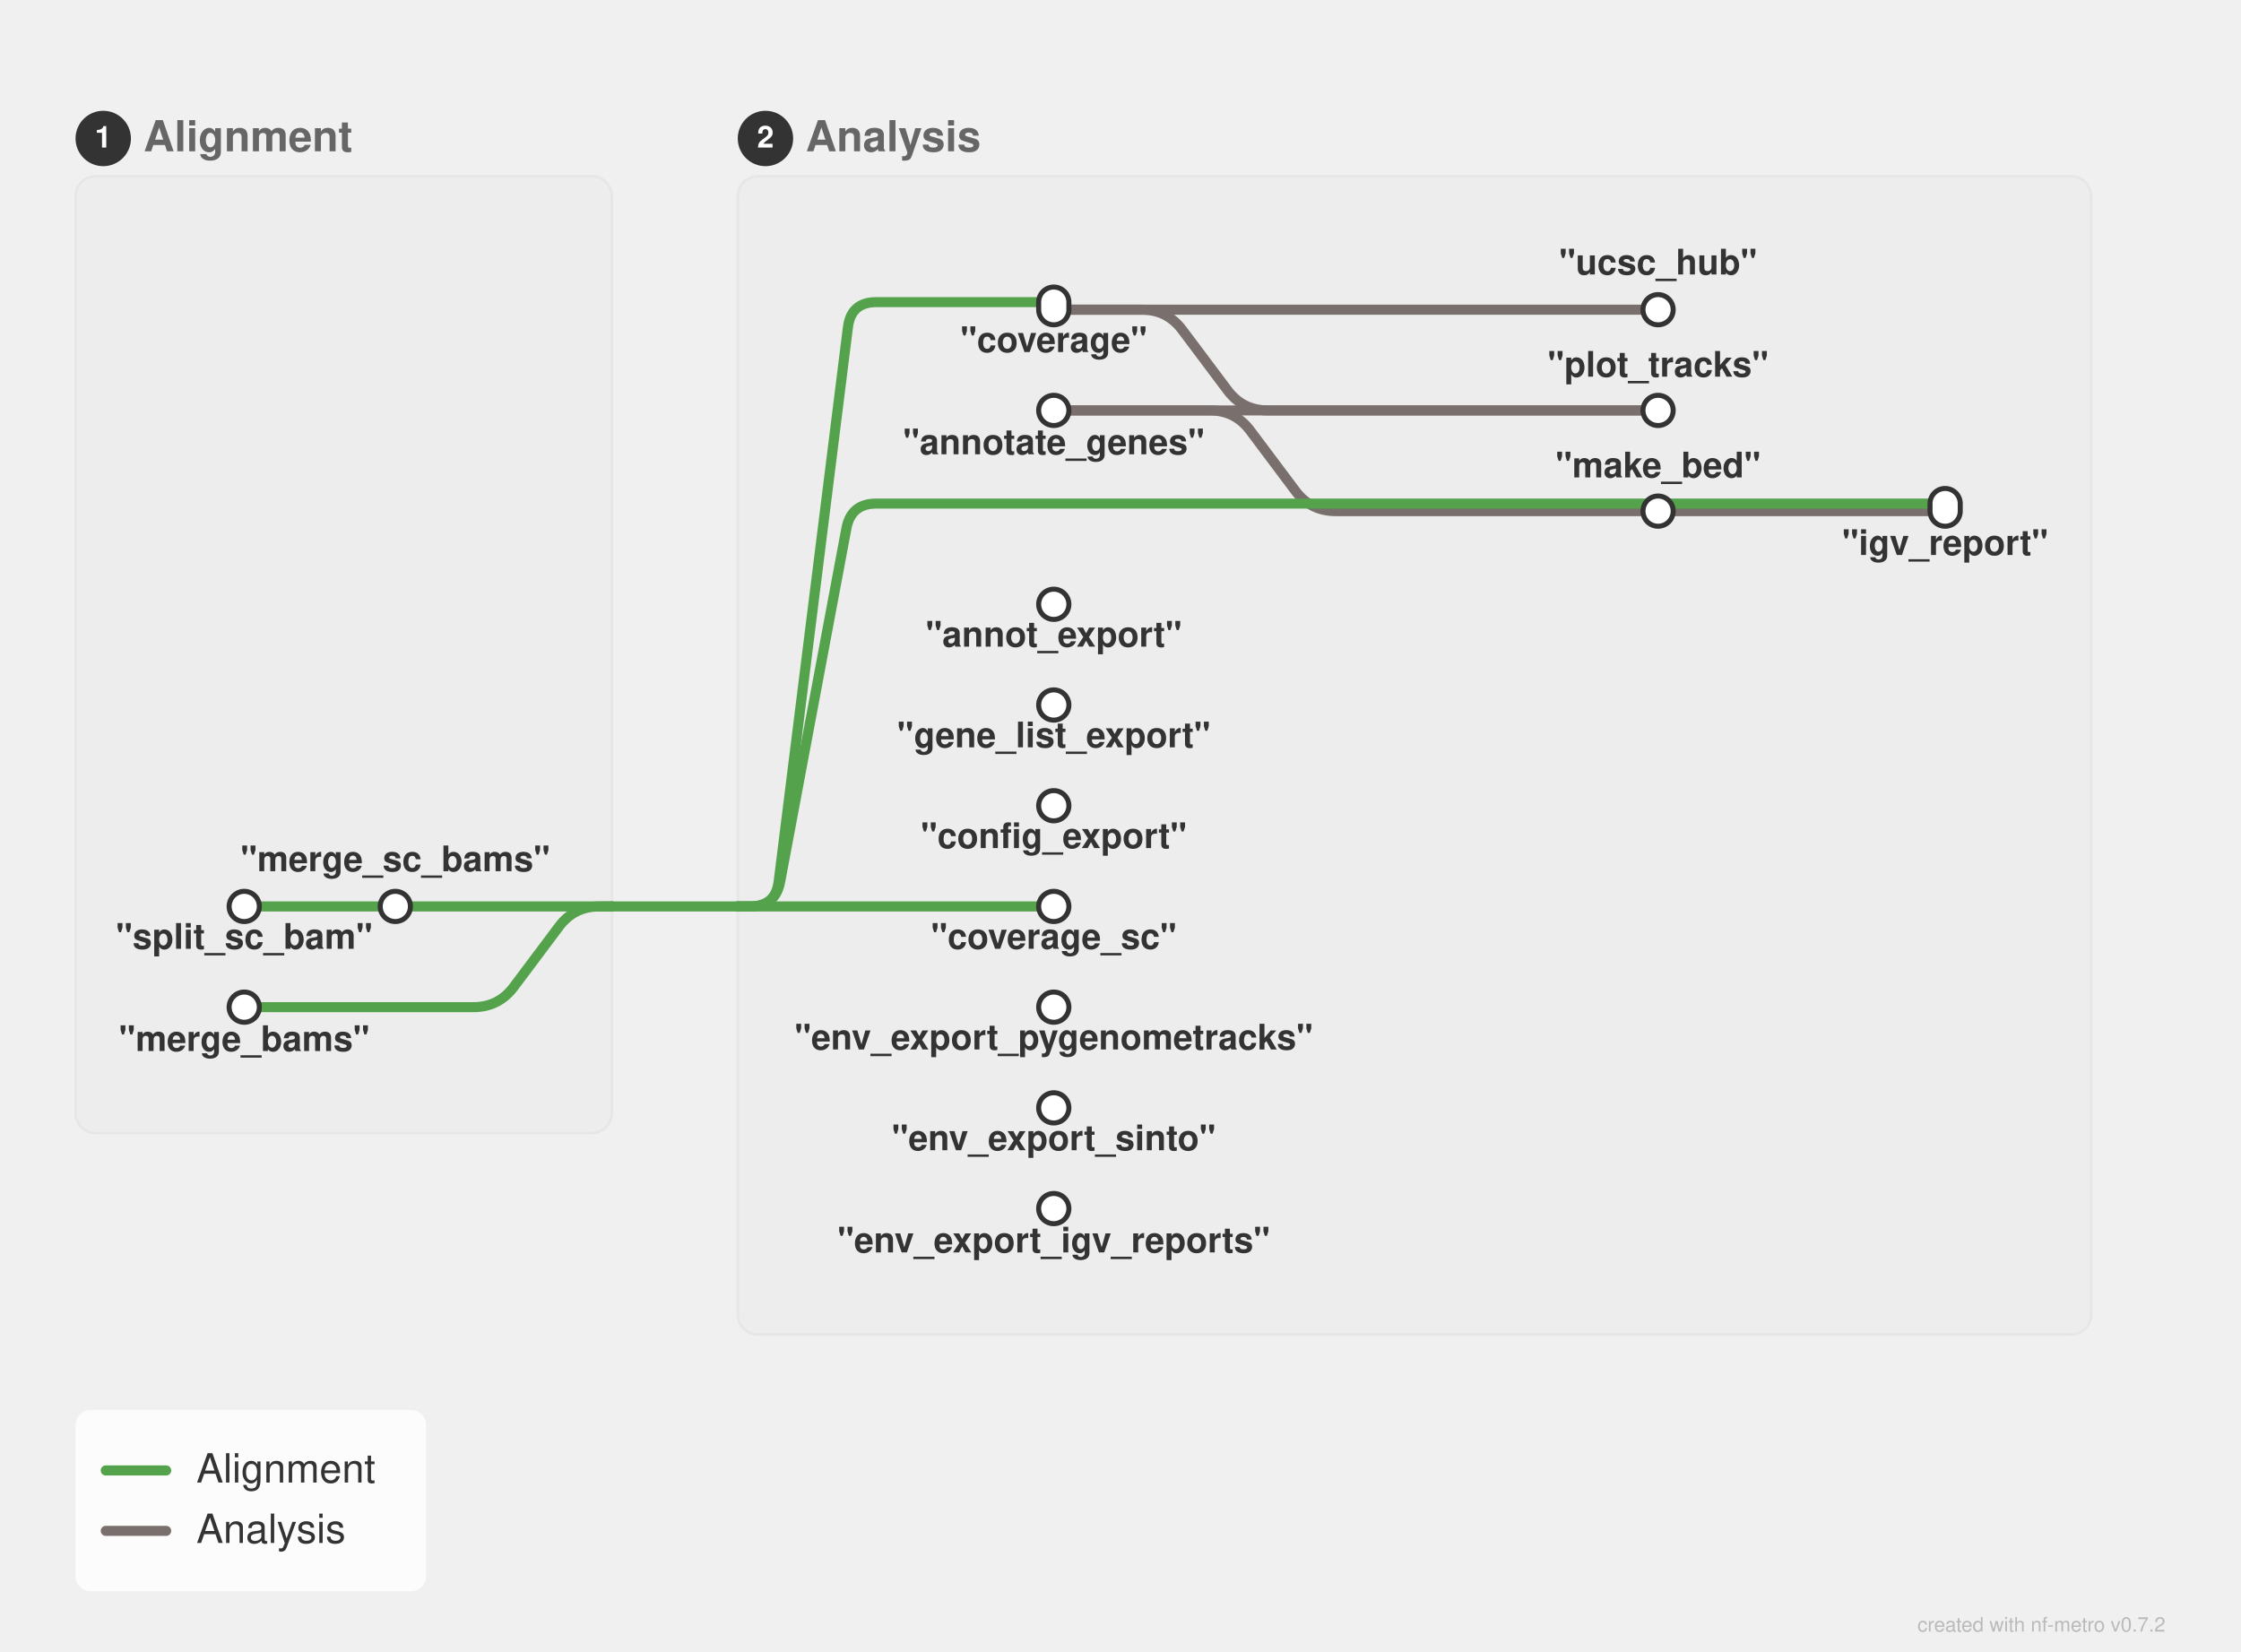
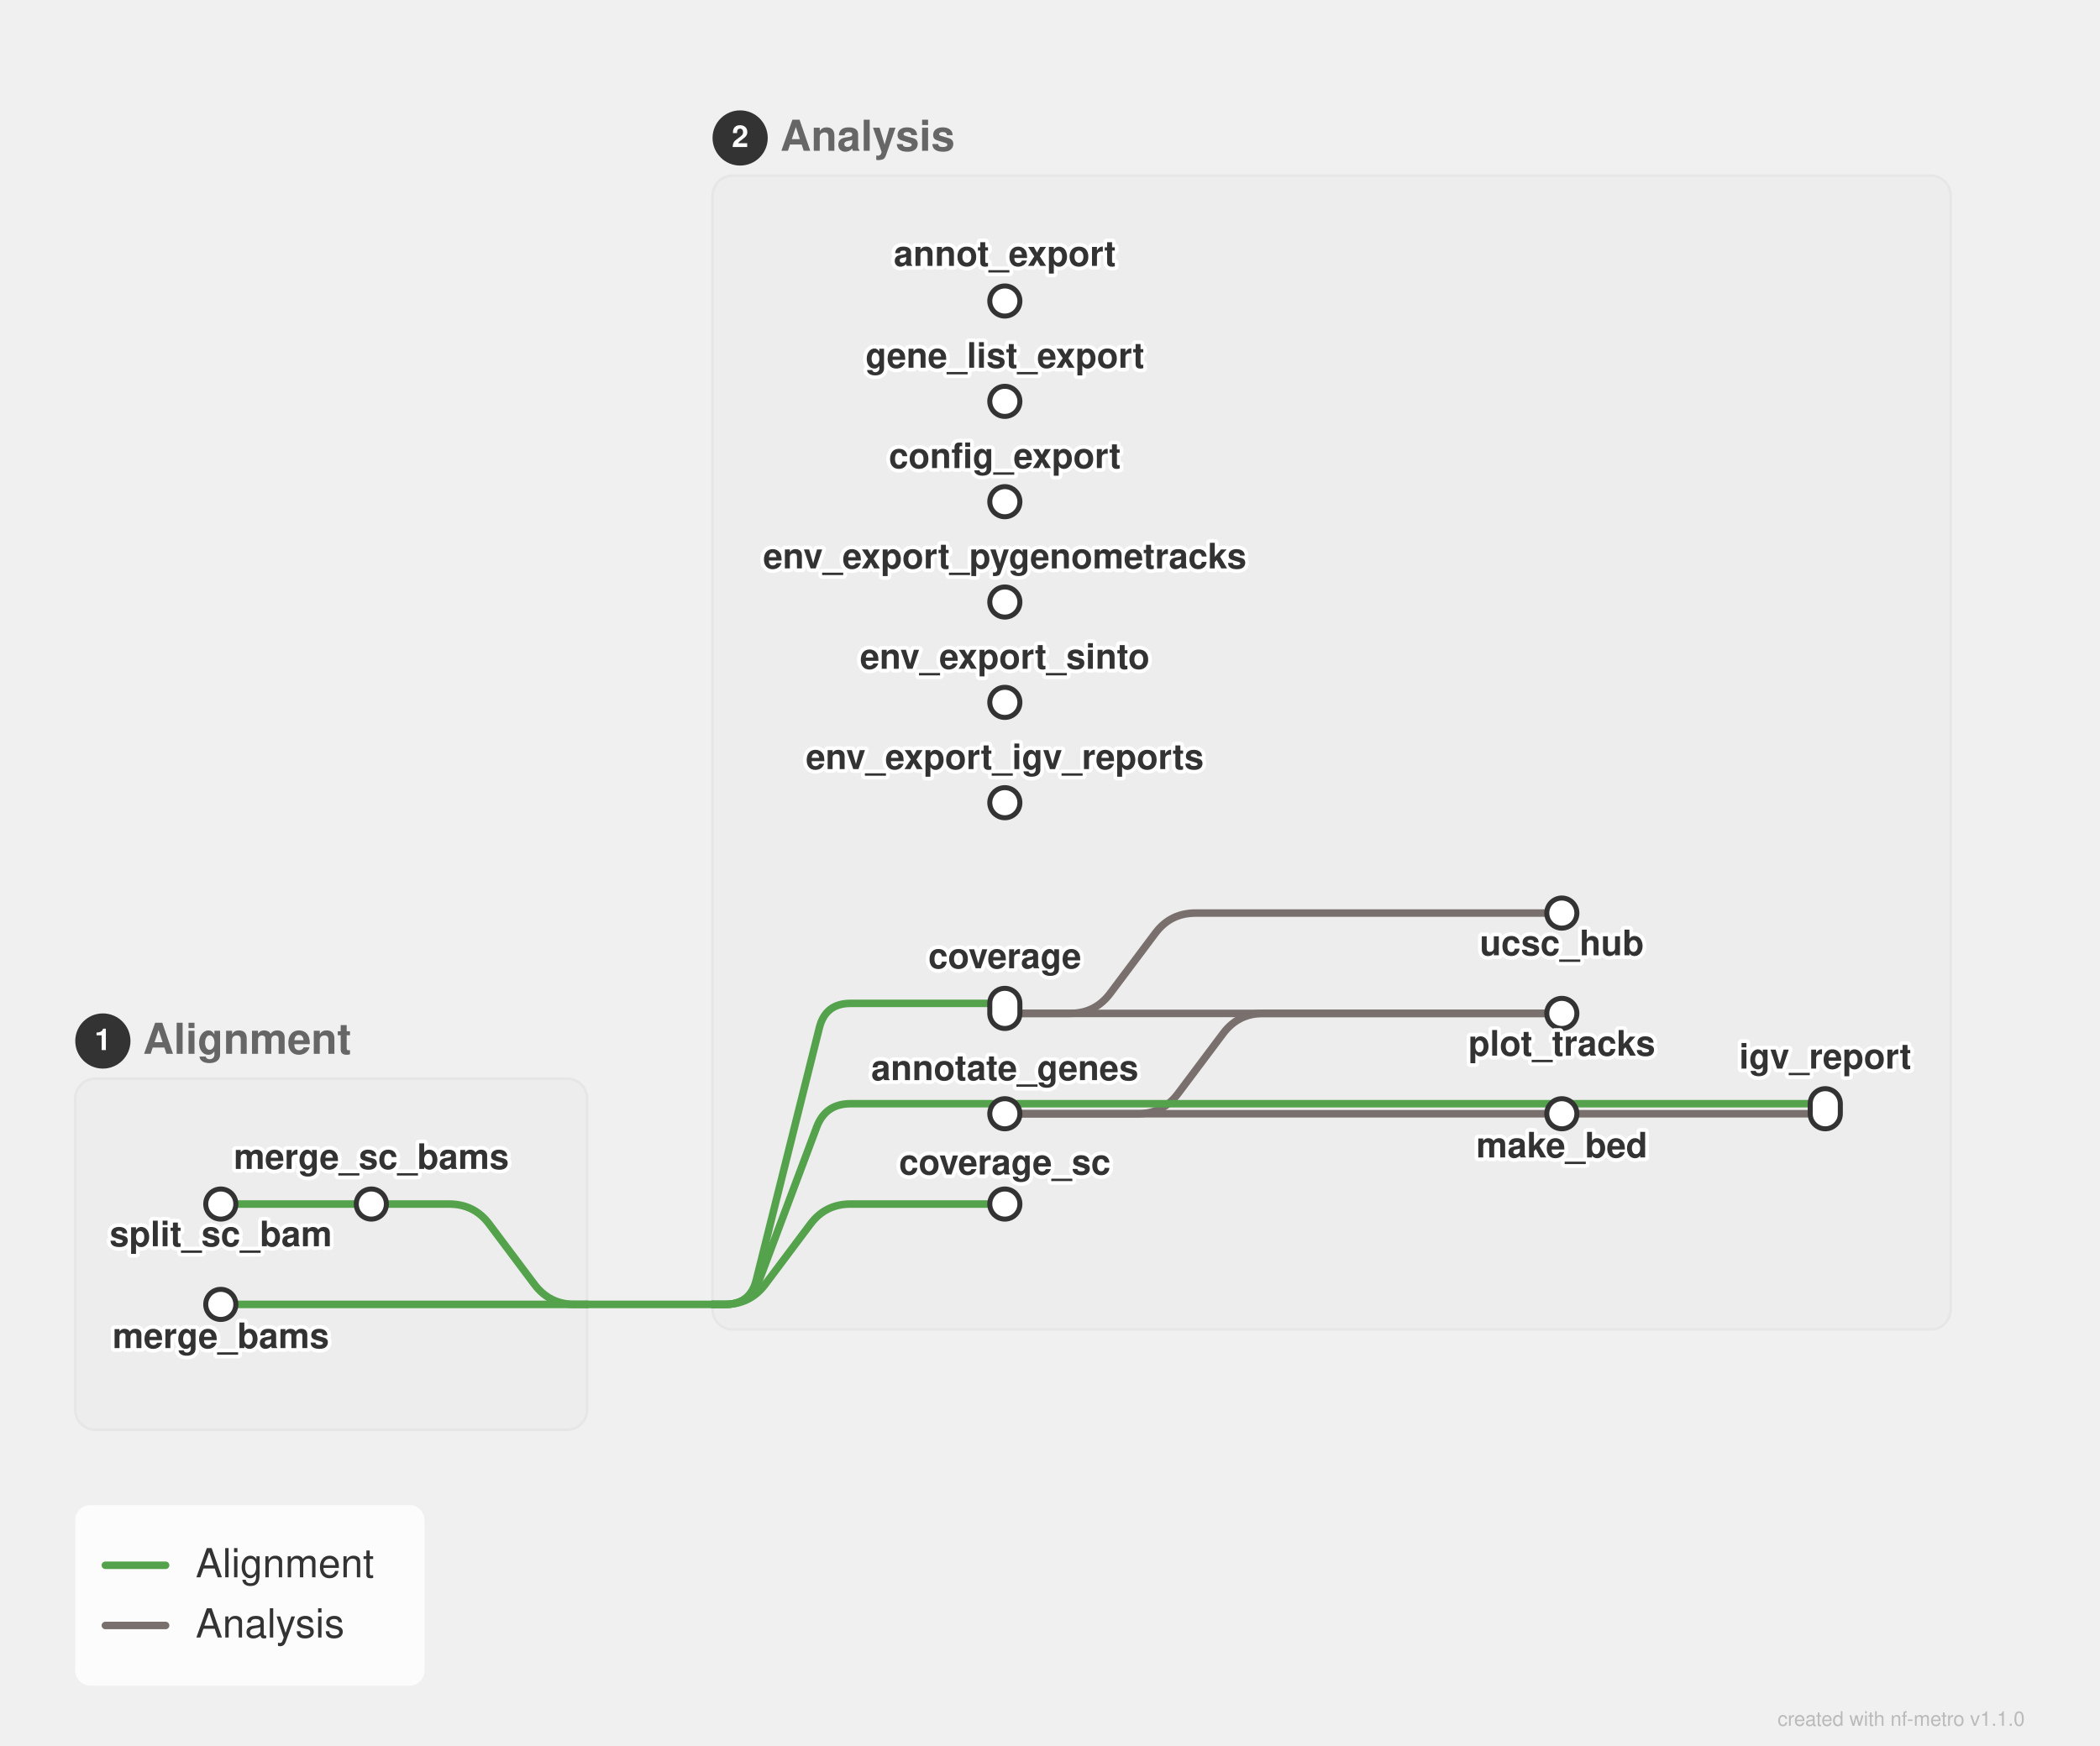
- <svg xmlns="http://www.w3.org/2000/svg" width="890" height="656" viewBox="0 0 890 656">
+ <svg xmlns="http://www.w3.org/2000/svg" width="837" height="696" viewBox="0 0 837 696">
  <defs>
</defs>
+   <style>.nf-metro-title { fill: var(--nfm-map-title-color, #111111); }
+ .nf-metro-station-label { fill: var(--nfm-map-label-color, #333333); }
+ .nf-metro-section-box { fill: var(--nfm-map-section-fill, #ededed); stroke: var(--nfm-map-section-stroke, #e6e6e6); }
+ .nf-metro-section-label { fill: var(--nfm-map-section-label-color, #666666); }
+ .nf-metro-group-label { fill: var(--nfm-map-section-label-color, #666666); }
+ .nf-metro-group-underline { stroke: var(--nfm-map-section-label-color, #666666); }
+ .nf-metro-legend-bg { fill: var(--nfm-map-legend-bg, rgba(255, 255, 255, 0.8)); }
+ .nf-metro-legend-text { fill: var(--nfm-map-legend-text-color, #333333); }
+ .nf-metro-marker-stroke { stroke: var(--nfm-map-marker-stroke, #333333); }
+ .nf-metro-label-halo { fill: var(--nfm-map-bg, #ffffff); stroke: var(--nfm-map-bg, #ffffff); }</style>
  <style>@media (prefers-color-scheme: dark) {
    .nf-metro-section-label { fill: #d0d0d0; }
    .nf-metro-section-num-circle { fill: #777777; }
    .nf-metro-title { fill: #ffffff; }
}
</style>
-   <rect x="30.0" y="70.0" width="213.0" height="380.0" rx="8" ry="8" fill="#ededed" stroke="#e6e6e6" stroke-width="1.0" class="nf-metro-section-box" data-section-id="align" data-section-lines="align" />
-   <circle cx="41.0" cy="55.0" r="11" fill="#333333" class="nf-metro-section-num-circle" data-section-id="align" />
-   <text x="41.0" y="55.0" font-size="12" fill="#ffffff" font-family="'Helvetica Neue', Helvetica, Arial, sans-serif" font-weight="bold" text-anchor="middle" dy="0.3em" data-section-id="align">1</text>
-   <text x="57.0" y="55.0" font-size="17.0" fill="#666666" font-family="'Helvetica Neue', Helvetica, Arial, sans-serif" font-weight="bold" dy="0.3em" class="nf-metro-section-label" data-section-id="align">Alignment</text>
-   <rect x="293.0" y="70.0" width="537.5" height="460.0" rx="8" ry="8" fill="#ededed" stroke="#e6e6e6" stroke-width="1.0" class="nf-metro-section-box" data-section-id="generic" data-section-lines="align,generic" />
-   <circle cx="304.0" cy="55.0" r="11" fill="#333333" class="nf-metro-section-num-circle" data-section-id="generic" />
-   <text x="304.0" y="55.0" font-size="12" fill="#ffffff" font-family="'Helvetica Neue', Helvetica, Arial, sans-serif" font-weight="bold" text-anchor="middle" dy="0.3em" data-section-id="generic">2</text>
-   <text x="320.0" y="55.0" font-size="17.0" fill="#666666" font-family="'Helvetica Neue', Helvetica, Arial, sans-serif" font-weight="bold" dy="0.3em" class="nf-metro-section-label" data-section-id="generic">Analysis</text>
-   <path d="M418.5,123.0 L453.5,123.0 Q463.5,123.0,469.5,131.0 L487.5,155.0 Q493.5,163.0,503.5,163.0 L658.5,163.0" stroke="#79706E" stroke-width="4.0" fill="none" stroke-linecap="round" stroke-linejoin="round" class="metro-line-generic" data-line-id="generic" />
-   <path d="M418.5,123.0 L658.5,123.0" stroke="#79706E" stroke-width="4.0" stroke-linecap="round" class="metro-line-generic" data-line-id="generic" />
-   <path d="M418.5,163.0 L658.5,163.0" stroke="#79706E" stroke-width="4.0" stroke-linecap="round" class="metro-line-generic" data-line-id="generic" />
-   <path d="M418.5,163.0 L480.5,163.0 Q490.5,163.0,496.5,171.0 L514.5,195.0 Q520.5,203.0,530.5,203.0 L658.5,203.0" stroke="#79706E" stroke-width="4.0" fill="none" stroke-linecap="round" stroke-linejoin="round" class="metro-line-generic" data-line-id="generic" />
-   <path d="M658.5,203.0 L772.5,203.0" stroke="#79706E" stroke-width="4.0" stroke-linecap="round" class="metro-line-generic" data-line-id="generic" />
-   <path d="M97.0,360.0 L157.0,360.0" stroke="#54A24B" stroke-width="4.0" stroke-linecap="round" class="metro-line-align" data-line-id="align" />
-   <path d="M97.0,400.0 L188.0,400.0 Q198.0,400.0,204.0,392.0 L222.0,368.0 Q228.0,360.0,238.0,360.0 L243.0,360.0" stroke="#54A24B" stroke-width="4.0" fill="none" stroke-linecap="round" stroke-linejoin="round" class="metro-line-align" data-line-id="align" />
-   <path d="M293.0,360.0 L298.0,360.0 Q308.0,360.0,309.24,350.077 L336.76,129.923 Q338.0,120.0,348.0,120.0 L418.5,120.0" stroke="#54A24B" stroke-width="4.0" fill="none" stroke-linecap="round" stroke-linejoin="round" class="metro-line-align" data-line-id="align" />
-   <path d="M293.0,360.0 L298.0,360.0 Q308.0,360.0,309.843,350.171 L336.157,209.829 Q338.0,200.0,348.0,200.0 L772.5,200.0" stroke="#54A24B" stroke-width="4.0" fill="none" stroke-linecap="round" stroke-linejoin="round" class="metro-line-align" data-line-id="align" />
-   <path d="M157.0,360.0 L243.0,360.0" stroke="#54A24B" stroke-width="4.0" stroke-linecap="round" class="metro-line-align" data-line-id="align" />
-   <path d="M293.0,360.0 L418.5,360.0" stroke="#54A24B" stroke-width="4.0" stroke-linecap="round" class="metro-line-align" data-line-id="align" />
-   <path d="M243.0,360.0 L293.0,360.0" stroke="#54A24B" stroke-width="4.0" stroke-linecap="round" class="metro-line-align" data-line-id="align" />
-   <rect x="91.0" y="394.0" width="12.0" height="12.0" rx="6.0" ry="6.0" fill="#ffffff" stroke="#333333" stroke-width="2.0" class="nf-metro-station" data-station-id="n0" data-station-lines="align" data-station-label="&quot;merge_bams&quot;" data-section-id="align" data-section-name="Alignment" />
-   <rect x="91.0" y="354.0" width="12.0" height="12.0" rx="6.0" ry="6.0" fill="#ffffff" stroke="#333333" stroke-width="2.0" class="nf-metro-station" data-station-id="n8" data-station-lines="align" data-station-label="&quot;split_sc_bam&quot;" data-section-id="align" data-section-name="Alignment" />
-   <rect x="151.0" y="354.0" width="12.0" height="12.0" rx="6.0" ry="6.0" fill="#ffffff" stroke="#333333" stroke-width="2.0" class="nf-metro-station" data-station-id="n9" data-station-lines="align" data-station-label="&quot;merge_sc_bams&quot;" data-section-id="align" data-section-name="Alignment" />
-   <rect x="412.5" y="114.0" width="12.0" height="15.0" rx="6.0" ry="6.0" fill="#ffffff" stroke="#333333" stroke-width="2.0" class="nf-metro-station" data-station-id="n1" data-station-lines="align,generic" data-station-label="&quot;coverage&quot;" data-section-id="generic" data-section-name="Analysis" />
-   <rect x="412.5" y="157.0" width="12.0" height="12.0" rx="6.0" ry="6.0" fill="#ffffff" stroke="#333333" stroke-width="2.0" class="nf-metro-station" data-station-id="n2" data-station-lines="generic" data-station-label="&quot;annotate_genes&quot;" data-section-id="generic" data-section-name="Analysis" />
-   <rect x="652.5" y="157.0" width="12.0" height="12.0" rx="6.0" ry="6.0" fill="#ffffff" stroke="#333333" stroke-width="2.0" class="nf-metro-station" data-station-id="n3" data-station-lines="generic" data-station-label="&quot;plot_tracks&quot;" data-section-id="generic" data-section-name="Analysis" />
-   <rect x="652.5" y="117.0" width="12.0" height="12.0" rx="6.0" ry="6.0" fill="#ffffff" stroke="#333333" stroke-width="2.0" class="nf-metro-station" data-station-id="n4" data-station-lines="generic" data-station-label="&quot;ucsc_hub&quot;" data-section-id="generic" data-section-name="Analysis" />
-   <rect x="412.5" y="234.0" width="12.0" height="12.0" rx="6.0" ry="6.0" fill="#ffffff" stroke="#333333" stroke-width="2.0" class="nf-metro-station" data-station-id="n5" data-station-lines="" data-station-label="&quot;annot_export&quot;" data-section-id="generic" data-section-name="Analysis" />
-   <rect x="412.5" y="274.0" width="12.0" height="12.0" rx="6.0" ry="6.0" fill="#ffffff" stroke="#333333" stroke-width="2.0" class="nf-metro-station" data-station-id="n6" data-station-lines="" data-station-label="&quot;gene_list_export&quot;" data-section-id="generic" data-section-name="Analysis" />
-   <rect x="412.5" y="314.0" width="12.0" height="12.0" rx="6.0" ry="6.0" fill="#ffffff" stroke="#333333" stroke-width="2.0" class="nf-metro-station" data-station-id="n7" data-station-lines="" data-station-label="&quot;config_export&quot;" data-section-id="generic" data-section-name="Analysis" />
-   <rect x="412.5" y="354.0" width="12.0" height="12.0" rx="6.0" ry="6.0" fill="#ffffff" stroke="#333333" stroke-width="2.0" class="nf-metro-station" data-station-id="n10" data-station-lines="align" data-station-label="&quot;coverage_sc&quot;" data-section-id="generic" data-section-name="Analysis" />
-   <rect x="652.5" y="197.0" width="12.0" height="12.0" rx="6.0" ry="6.0" fill="#ffffff" stroke="#333333" stroke-width="2.0" class="nf-metro-station" data-station-id="n11" data-station-lines="generic" data-station-label="&quot;make_bed&quot;" data-section-id="generic" data-section-name="Analysis" />
-   <rect x="766.5" y="194.0" width="12.0" height="15.0" rx="6.0" ry="6.0" fill="#ffffff" stroke="#333333" stroke-width="2.0" class="nf-metro-station" data-station-id="n12" data-station-lines="align,generic" data-station-label="&quot;igv_report&quot;" data-section-id="generic" data-section-name="Analysis" />
-   <rect x="412.5" y="394.0" width="12.0" height="12.0" rx="6.0" ry="6.0" fill="#ffffff" stroke="#333333" stroke-width="2.0" class="nf-metro-station" data-station-id="n13" data-station-lines="" data-station-label="&quot;env_export_pygenometracks&quot;" data-section-id="generic" data-section-name="Analysis" />
-   <rect x="412.5" y="434.0" width="12.0" height="12.0" rx="6.0" ry="6.0" fill="#ffffff" stroke="#333333" stroke-width="2.0" class="nf-metro-station" data-station-id="n14" data-station-lines="" data-station-label="&quot;env_export_sinto&quot;" data-section-id="generic" data-section-name="Analysis" />
-   <rect x="412.5" y="474.0" width="12.0" height="12.0" rx="6.0" ry="6.0" fill="#ffffff" stroke="#333333" stroke-width="2.0" class="nf-metro-station" data-station-id="n15" data-station-lines="" data-station-label="&quot;env_export_igv_reports&quot;" data-section-id="generic" data-section-name="Analysis" />
-   <text x="97.0" y="370.4" font-size="14.0" fill="#333333" font-family="'Helvetica Neue', Helvetica, Arial, sans-serif" font-weight="bold" text-anchor="middle" dominant-baseline="hanging" data-station-id="n8" class="nf-metro-station-label">"split_sc_bam"</text>
-   <text x="418.5" y="133.4" font-size="14.0" fill="#333333" font-family="'Helvetica Neue', Helvetica, Arial, sans-serif" font-weight="bold" text-anchor="middle" dominant-baseline="hanging" data-station-id="n1" class="nf-metro-station-label">"coverage"</text>
-   <text x="418.5" y="174.0" font-size="14.0" fill="#333333" font-family="'Helvetica Neue', Helvetica, Arial, sans-serif" font-weight="bold" text-anchor="middle" dominant-baseline="hanging" data-station-id="n2" class="nf-metro-station-label">"annotate_genes"</text>
-   <text x="97.0" y="411.0" font-size="14.0" fill="#333333" font-family="'Helvetica Neue', Helvetica, Arial, sans-serif" font-weight="bold" text-anchor="middle" dominant-baseline="hanging" data-station-id="n0" class="nf-metro-station-label">"merge_bams"</text>
-   <text x="418.5" y="250.4" font-size="14.0" fill="#333333" font-family="'Helvetica Neue', Helvetica, Arial, sans-serif" font-weight="bold" text-anchor="middle" dominant-baseline="hanging" data-station-id="n5" class="nf-metro-station-label">"annot_export"</text>
-   <text x="418.5" y="290.4" font-size="14.0" fill="#333333" font-family="'Helvetica Neue', Helvetica, Arial, sans-serif" font-weight="bold" text-anchor="middle" dominant-baseline="hanging" data-station-id="n6" class="nf-metro-station-label">"gene_list_export"</text>
-   <text x="418.5" y="330.4" font-size="14.0" fill="#333333" font-family="'Helvetica Neue', Helvetica, Arial, sans-serif" font-weight="bold" text-anchor="middle" dominant-baseline="hanging" data-station-id="n7" class="nf-metro-station-label">"config_export"</text>
-   <text x="418.5" y="370.4" font-size="14.0" fill="#333333" font-family="'Helvetica Neue', Helvetica, Arial, sans-serif" font-weight="bold" text-anchor="middle" dominant-baseline="hanging" data-station-id="n10" class="nf-metro-station-label">"coverage_sc"</text>
-   <text x="418.5" y="410.4" font-size="14.0" fill="#333333" font-family="'Helvetica Neue', Helvetica, Arial, sans-serif" font-weight="bold" text-anchor="middle" dominant-baseline="hanging" data-station-id="n13" class="nf-metro-station-label">"env_export_pygenometracks"</text>
-   <text x="418.5" y="450.4" font-size="14.0" fill="#333333" font-family="'Helvetica Neue', Helvetica, Arial, sans-serif" font-weight="bold" text-anchor="middle" dominant-baseline="hanging" data-station-id="n14" class="nf-metro-station-label">"env_export_sinto"</text>
-   <text x="418.5" y="491.0" font-size="14.0" fill="#333333" font-family="'Helvetica Neue', Helvetica, Arial, sans-serif" font-weight="bold" text-anchor="middle" dominant-baseline="hanging" data-station-id="n15" class="nf-metro-station-label">"env_export_igv_reports"</text>
-   <text x="658.5" y="109.0" font-size="14.0" fill="#333333" font-family="'Helvetica Neue', Helvetica, Arial, sans-serif" font-weight="bold" text-anchor="middle" dominant-baseline="auto" data-station-id="n4" class="nf-metro-station-label">"ucsc_hub"</text>
-   <text x="157.0" y="346.0" font-size="14.0" fill="#333333" font-family="'Helvetica Neue', Helvetica, Arial, sans-serif" font-weight="bold" text-anchor="middle" dominant-baseline="auto" data-station-id="n9" class="nf-metro-station-label">"merge_sc_bams"</text>
-   <text x="658.5" y="149.6" font-size="14.0" fill="#333333" font-family="'Helvetica Neue', Helvetica, Arial, sans-serif" font-weight="bold" text-anchor="middle" dominant-baseline="auto" data-station-id="n3" class="nf-metro-station-label">"plot_tracks"</text>
-   <text x="658.5" y="189.6" font-size="14.0" fill="#333333" font-family="'Helvetica Neue', Helvetica, Arial, sans-serif" font-weight="bold" text-anchor="middle" dominant-baseline="auto" data-station-id="n11" class="nf-metro-station-label">"make_bed"</text>
-   <text x="772.5" y="214.0" font-size="14.0" fill="#333333" font-family="'Helvetica Neue', Helvetica, Arial, sans-serif" font-weight="bold" text-anchor="middle" dominant-baseline="hanging" data-station-id="n12" class="nf-metro-station-label">"igv_report"</text>
-   <rect x="30.0" y="560.0" width="139.2" height="72.0" rx="6" ry="6" fill="rgba(255, 255, 255, 0.8)" />
-   <path d="M42.0,584.0 L66.0,584.0" stroke="#54A24B" stroke-width="4.0" stroke-linecap="round" />
-   <text x="78.0" y="584.0" font-size="16.0" fill="#333333" font-family="'Helvetica Neue', Helvetica, Arial, sans-serif" dy="0.3em">Alignment</text>
-   <path d="M42.0,608.0 L66.0,608.0" stroke="#79706E" stroke-width="4.0" stroke-linecap="round" />
-   <text x="78.0" y="608.0" font-size="16.0" fill="#333333" font-family="'Helvetica Neue', Helvetica, Arial, sans-serif" dy="0.3em">Analysis</text>
-   <text x="860.0" y="648.0" font-size="8" fill="rgba(150, 150, 150, 0.6)" font-family="'Helvetica Neue', Helvetica, Arial, sans-serif" text-anchor="end">created with nf-metro v0.7.2</text>
+   <rect x="30.0" y="430.0" width="204.0" height="140.0" rx="8" ry="8" fill="#ededed" stroke="#e6e6e6" stroke-width="1.0" class="nf-metro-section-box" data-section-id="align" data-section-lines="align" />
+   <circle cx="41.0" cy="415.0" r="11" fill="#333333" class="nf-metro-section-num-circle" data-section-id="align" />
+   <text x="41.0" y="415.0" font-size="12" fill="#ffffff" font-family="'Helvetica Neue', Helvetica, Arial, sans-serif" font-weight="bold" text-anchor="middle" dy="0.3em" data-section-id="align">1</text>
+   <text x="57.0" y="415.0" font-size="17.0" fill="#666666" font-family="'Helvetica Neue', Helvetica, Arial, sans-serif" font-weight="bold" dy="0.3em" class="nf-metro-section-label" data-section-id="align">Alignment</text>
+   <rect x="284.0" y="70.0" width="493.5" height="460.0" rx="8" ry="8" fill="#ededed" stroke="#e6e6e6" stroke-width="1.0" class="nf-metro-section-box" data-section-id="generic" data-section-lines="align,generic" />
+   <circle cx="295.0" cy="55.0" r="11" fill="#333333" class="nf-metro-section-num-circle" data-section-id="generic" />
+   <text x="295.0" y="55.0" font-size="12" fill="#ffffff" font-family="'Helvetica Neue', Helvetica, Arial, sans-serif" font-weight="bold" text-anchor="middle" dy="0.3em" data-section-id="generic">2</text>
+   <text x="311.0" y="55.0" font-size="17.0" fill="#666666" font-family="'Helvetica Neue', Helvetica, Arial, sans-serif" font-weight="bold" dy="0.3em" class="nf-metro-section-label" data-section-id="generic">Analysis</text>
+   <path d="M400.5,404.0 L622.5,404.0" stroke="#79706E" stroke-width="3.0" stroke-linecap="round" class="metro-line-generic" data-line-id="generic" />
+   <path d="M400.5,404.0 L426.5,404.0 Q436.5,404.0,442.5,396.0 L460.5,372.0 Q466.5,364.0,476.5,364.0 L622.5,364.0" stroke="#79706E" stroke-width="3.0" fill="none" stroke-linecap="round" stroke-linejoin="round" class="metro-line-generic" data-line-id="generic" />
+   <path d="M400.5,444.0 L453.5,444.0 Q463.5,444.0,469.5,436.0 L487.5,412.0 Q493.5,404.0,503.5,404.0 L622.5,404.0" stroke="#79706E" stroke-width="3.0" fill="none" stroke-linecap="round" stroke-linejoin="round" class="metro-line-generic" data-line-id="generic" />
+   <path d="M400.5,444.0 L622.5,444.0" stroke="#79706E" stroke-width="3.0" stroke-linecap="round" class="metro-line-generic" data-line-id="generic" />
+   <path d="M622.5,444.0 L727.5,444.0" stroke="#79706E" stroke-width="3.0" stroke-linecap="round" class="metro-line-generic" data-line-id="generic" />
+   <path d="M88.0,480.0 L148.0,480.0" stroke="#54A24B" stroke-width="3.0" stroke-linecap="round" class="metro-line-align" data-line-id="align" />
+   <path d="M88.0,520.0 L234.0,520.0" stroke="#54A24B" stroke-width="3.0" stroke-linecap="round" class="metro-line-align" data-line-id="align" />
+   <path d="M284.0,520.0 L289.0,520.0 Q299.0,520.0,301.425,510.299 L326.575,409.701 Q329.0,400.0,339.0,400.0 L400.5,400.0" stroke="#54A24B" stroke-width="3.0" fill="none" stroke-linecap="round" stroke-linejoin="round" class="metro-line-align" data-line-id="align" />
+   <path d="M284.0,520.0 L289.0,520.0 Q299.0,520.0,302.511,510.637 L325.489,449.363 Q329.0,440.0,339.0,440.0 L727.5,440.0" stroke="#54A24B" stroke-width="3.0" fill="none" stroke-linecap="round" stroke-linejoin="round" class="metro-line-align" data-line-id="align" />
+   <path d="M148.0,480.0 L179.0,480.0 Q189.0,480.0,195.0,488.0 L213.0,512.0 Q219.0,520.0,229.0,520.0 L234.0,520.0" stroke="#54A24B" stroke-width="3.0" fill="none" stroke-linecap="round" stroke-linejoin="round" class="metro-line-align" data-line-id="align" />
+   <path d="M284.0,520.0 L289.0,520.0 Q299.0,520.0,305.0,512.0 L323.0,488.0 Q329.0,480.0,339.0,480.0 L400.5,480.0" stroke="#54A24B" stroke-width="3.0" fill="none" stroke-linecap="round" stroke-linejoin="round" class="metro-line-align" data-line-id="align" />
+   <path d="M234.0,520.0 L284.0,520.0" stroke="#54A24B" stroke-width="3.0" stroke-linecap="round" class="metro-line-align" data-line-id="align" />
+   <g class="nf-metro-station-group" data-node-id="n0" data-node-cx="88.0" data-node-cy="520.0" data-node-r="6.0" data-node-groups="align" data-node-region="align" data-node-w="12.0" data-node-h="12.0" data-node-rx="6.0">
+     <rect x="82.0" y="514.0" width="12.0" height="12.0" rx="6.0" ry="6.0" fill="#ffffff" stroke="#333333" stroke-width="2.0" class="nf-metro-station" data-station-id="n0" data-station-lines="align" data-station-label="merge_bams" data-section-id="align" data-section-name="Alignment" />
+   </g>
+   <g class="nf-metro-station-group" data-node-id="n8" data-node-cx="88.0" data-node-cy="480.0" data-node-r="6.0" data-node-groups="align" data-node-region="align" data-node-w="12.0" data-node-h="12.0" data-node-rx="6.0">
+     <rect x="82.0" y="474.0" width="12.0" height="12.0" rx="6.0" ry="6.0" fill="#ffffff" stroke="#333333" stroke-width="2.0" class="nf-metro-station" data-station-id="n8" data-station-lines="align" data-station-label="split_sc_bam" data-section-id="align" data-section-name="Alignment" />
+   </g>
+   <g class="nf-metro-station-group" data-node-id="n9" data-node-cx="148.0" data-node-cy="480.0" data-node-r="6.0" data-node-groups="align" data-node-region="align" data-node-w="12.0" data-node-h="12.0" data-node-rx="6.0">
+     <rect x="142.0" y="474.0" width="12.0" height="12.0" rx="6.0" ry="6.0" fill="#ffffff" stroke="#333333" stroke-width="2.0" class="nf-metro-station" data-station-id="n9" data-station-lines="align" data-station-label="merge_sc_bams" data-section-id="align" data-section-name="Alignment" />
+   </g>
+   <g class="nf-metro-station-group" data-node-id="n1" data-node-cx="400.5" data-node-cy="402.0" data-node-r="6.0" data-node-groups="align,generic" data-node-region="generic" data-node-w="12.0" data-node-h="16.0" data-node-rx="6.0">
+     <rect x="394.5" y="394.0" width="12.0" height="16.0" rx="6.0" ry="6.0" fill="#ffffff" stroke="#333333" stroke-width="2.0" class="nf-metro-station" data-station-id="n1" data-station-lines="align,generic" data-station-label="coverage" data-section-id="generic" data-section-name="Analysis" />
+   </g>
+   <g class="nf-metro-station-group" data-node-id="n2" data-node-cx="400.5" data-node-cy="444.0" data-node-r="6.0" data-node-groups="generic" data-node-region="generic" data-node-w="12.0" data-node-h="12.0" data-node-rx="6.0">
+     <rect x="394.5" y="438.0" width="12.0" height="12.0" rx="6.0" ry="6.0" fill="#ffffff" stroke="#333333" stroke-width="2.0" class="nf-metro-station" data-station-id="n2" data-station-lines="generic" data-station-label="annotate_genes" data-section-id="generic" data-section-name="Analysis" />
+   </g>
+   <g class="nf-metro-station-group" data-node-id="n3" data-node-cx="622.5" data-node-cy="404.0" data-node-r="6.0" data-node-groups="generic" data-node-region="generic" data-node-w="12.0" data-node-h="12.0" data-node-rx="6.0">
+     <rect x="616.5" y="398.0" width="12.0" height="12.0" rx="6.0" ry="6.0" fill="#ffffff" stroke="#333333" stroke-width="2.0" class="nf-metro-station" data-station-id="n3" data-station-lines="generic" data-station-label="plot_tracks" data-section-id="generic" data-section-name="Analysis" />
+   </g>
+   <g class="nf-metro-station-group" data-node-id="n4" data-node-cx="622.5" data-node-cy="364.0" data-node-r="6.0" data-node-groups="generic" data-node-region="generic" data-node-w="12.0" data-node-h="12.0" data-node-rx="6.0">
+     <rect x="616.5" y="358.0" width="12.0" height="12.0" rx="6.0" ry="6.0" fill="#ffffff" stroke="#333333" stroke-width="2.0" class="nf-metro-station" data-station-id="n4" data-station-lines="generic" data-station-label="ucsc_hub" data-section-id="generic" data-section-name="Analysis" />
+   </g>
+   <g class="nf-metro-station-group" data-node-id="n5" data-node-cx="400.5" data-node-cy="120.0" data-node-r="6.0" data-node-groups="" data-node-region="generic" data-node-w="12.0" data-node-h="12.0" data-node-rx="6.0">
+     <rect x="394.5" y="114.0" width="12.0" height="12.0" rx="6.0" ry="6.0" fill="#ffffff" stroke="#333333" stroke-width="2.0" class="nf-metro-station" data-station-id="n5" data-station-lines="" data-station-label="annot_export" data-section-id="generic" data-section-name="Analysis" />
+   </g>
+   <g class="nf-metro-station-group" data-node-id="n6" data-node-cx="400.5" data-node-cy="160.0" data-node-r="6.0" data-node-groups="" data-node-region="generic" data-node-w="12.0" data-node-h="12.0" data-node-rx="6.0">
+     <rect x="394.5" y="154.0" width="12.0" height="12.0" rx="6.0" ry="6.0" fill="#ffffff" stroke="#333333" stroke-width="2.0" class="nf-metro-station" data-station-id="n6" data-station-lines="" data-station-label="gene_list_export" data-section-id="generic" data-section-name="Analysis" />
+   </g>
+   <g class="nf-metro-station-group" data-node-id="n7" data-node-cx="400.5" data-node-cy="200.0" data-node-r="6.0" data-node-groups="" data-node-region="generic" data-node-w="12.0" data-node-h="12.0" data-node-rx="6.0">
+     <rect x="394.5" y="194.0" width="12.0" height="12.0" rx="6.0" ry="6.0" fill="#ffffff" stroke="#333333" stroke-width="2.0" class="nf-metro-station" data-station-id="n7" data-station-lines="" data-station-label="config_export" data-section-id="generic" data-section-name="Analysis" />
+   </g>
+   <g class="nf-metro-station-group" data-node-id="n10" data-node-cx="400.5" data-node-cy="480.0" data-node-r="6.0" data-node-groups="align" data-node-region="generic" data-node-w="12.0" data-node-h="12.0" data-node-rx="6.0">
+     <rect x="394.5" y="474.0" width="12.0" height="12.0" rx="6.0" ry="6.0" fill="#ffffff" stroke="#333333" stroke-width="2.0" class="nf-metro-station" data-station-id="n10" data-station-lines="align" data-station-label="coverage_sc" data-section-id="generic" data-section-name="Analysis" />
+   </g>
+   <g class="nf-metro-station-group" data-node-id="n11" data-node-cx="622.5" data-node-cy="444.0" data-node-r="6.0" data-node-groups="generic" data-node-region="generic" data-node-w="12.0" data-node-h="12.0" data-node-rx="6.0">
+     <rect x="616.5" y="438.0" width="12.0" height="12.0" rx="6.0" ry="6.0" fill="#ffffff" stroke="#333333" stroke-width="2.0" class="nf-metro-station" data-station-id="n11" data-station-lines="generic" data-station-label="make_bed" data-section-id="generic" data-section-name="Analysis" />
+   </g>
+   <g class="nf-metro-station-group" data-node-id="n12" data-node-cx="727.5" data-node-cy="442.0" data-node-r="6.0" data-node-groups="align,generic" data-node-region="generic" data-node-w="12.0" data-node-h="16.0" data-node-rx="6.0">
+     <rect x="721.5" y="434.0" width="12.0" height="16.0" rx="6.0" ry="6.0" fill="#ffffff" stroke="#333333" stroke-width="2.0" class="nf-metro-station" data-station-id="n12" data-station-lines="align,generic" data-station-label="igv_report" data-section-id="generic" data-section-name="Analysis" />
+   </g>
+   <g class="nf-metro-station-group" data-node-id="n13" data-node-cx="400.5" data-node-cy="240.0" data-node-r="6.0" data-node-groups="" data-node-region="generic" data-node-w="12.0" data-node-h="12.0" data-node-rx="6.0">
+     <rect x="394.5" y="234.0" width="12.0" height="12.0" rx="6.0" ry="6.0" fill="#ffffff" stroke="#333333" stroke-width="2.0" class="nf-metro-station" data-station-id="n13" data-station-lines="" data-station-label="env_export_pygenometracks" data-section-id="generic" data-section-name="Analysis" />
+   </g>
+   <g class="nf-metro-station-group" data-node-id="n14" data-node-cx="400.5" data-node-cy="280.0" data-node-r="6.0" data-node-groups="" data-node-region="generic" data-node-w="12.0" data-node-h="12.0" data-node-rx="6.0">
+     <rect x="394.5" y="274.0" width="12.0" height="12.0" rx="6.0" ry="6.0" fill="#ffffff" stroke="#333333" stroke-width="2.0" class="nf-metro-station" data-station-id="n14" data-station-lines="" data-station-label="env_export_sinto" data-section-id="generic" data-section-name="Analysis" />
+   </g>
+   <g class="nf-metro-station-group" data-node-id="n15" data-node-cx="400.5" data-node-cy="320.0" data-node-r="6.0" data-node-groups="" data-node-region="generic" data-node-w="12.0" data-node-h="12.0" data-node-rx="6.0">
+     <rect x="394.5" y="314.0" width="12.0" height="12.0" rx="6.0" ry="6.0" fill="#ffffff" stroke="#333333" stroke-width="2.0" class="nf-metro-station" data-station-id="n15" data-station-lines="" data-station-label="env_export_igv_reports" data-section-id="generic" data-section-name="Analysis" />
+   </g>
+   <text x="88.0" y="490.4" font-size="14.0" fill="#ffffff" stroke="#ffffff" stroke-width="3.0" stroke-linejoin="round" font-family="'Helvetica Neue', Helvetica, Arial, sans-serif" font-weight="bold" aria-hidden="true" class="nf-metro-label-halo" text-anchor="middle" dominant-baseline="hanging">split_sc_bam</text>
+   <text x="88.0" y="490.4" font-size="14.0" fill="#333333" font-family="'Helvetica Neue', Helvetica, Arial, sans-serif" font-weight="bold" text-anchor="middle" dominant-baseline="hanging" data-station-id="n8" class="nf-metro-station-label">split_sc_bam</text>
+   <text x="400.5" y="106.0" font-size="14.0" fill="#ffffff" stroke="#ffffff" stroke-width="3.0" stroke-linejoin="round" font-family="'Helvetica Neue', Helvetica, Arial, sans-serif" font-weight="bold" aria-hidden="true" class="nf-metro-label-halo" text-anchor="middle" dominant-baseline="auto">annot_export</text>
+   <text x="400.5" y="106.0" font-size="14.0" fill="#333333" font-family="'Helvetica Neue', Helvetica, Arial, sans-serif" font-weight="bold" text-anchor="middle" dominant-baseline="auto" data-station-id="n5" class="nf-metro-station-label">annot_export</text>
+   <text x="400.5" y="146.6" font-size="14.0" fill="#ffffff" stroke="#ffffff" stroke-width="3.0" stroke-linejoin="round" font-family="'Helvetica Neue', Helvetica, Arial, sans-serif" font-weight="bold" aria-hidden="true" class="nf-metro-label-halo" text-anchor="middle" dominant-baseline="auto">gene_list_export</text>
+   <text x="400.5" y="146.6" font-size="14.0" fill="#333333" font-family="'Helvetica Neue', Helvetica, Arial, sans-serif" font-weight="bold" text-anchor="middle" dominant-baseline="auto" data-station-id="n6" class="nf-metro-station-label">gene_list_export</text>
+   <text x="400.5" y="186.6" font-size="14.0" fill="#ffffff" stroke="#ffffff" stroke-width="3.0" stroke-linejoin="round" font-family="'Helvetica Neue', Helvetica, Arial, sans-serif" font-weight="bold" aria-hidden="true" class="nf-metro-label-halo" text-anchor="middle" dominant-baseline="auto">config_export</text>
+   <text x="400.5" y="186.6" font-size="14.0" fill="#333333" font-family="'Helvetica Neue', Helvetica, Arial, sans-serif" font-weight="bold" text-anchor="middle" dominant-baseline="auto" data-station-id="n7" class="nf-metro-station-label">config_export</text>
+   <text x="400.5" y="226.6" font-size="14.0" fill="#ffffff" stroke="#ffffff" stroke-width="3.0" stroke-linejoin="round" font-family="'Helvetica Neue', Helvetica, Arial, sans-serif" font-weight="bold" aria-hidden="true" class="nf-metro-label-halo" text-anchor="middle" dominant-baseline="auto">env_export_pygenometracks</text>
+   <text x="400.5" y="226.6" font-size="14.0" fill="#333333" font-family="'Helvetica Neue', Helvetica, Arial, sans-serif" font-weight="bold" text-anchor="middle" dominant-baseline="auto" data-station-id="n13" class="nf-metro-station-label">env_export_pygenometracks</text>
+   <text x="400.5" y="266.6" font-size="14.0" fill="#ffffff" stroke="#ffffff" stroke-width="3.0" stroke-linejoin="round" font-family="'Helvetica Neue', Helvetica, Arial, sans-serif" font-weight="bold" aria-hidden="true" class="nf-metro-label-halo" text-anchor="middle" dominant-baseline="auto">env_export_sinto</text>
+   <text x="400.5" y="266.6" font-size="14.0" fill="#333333" font-family="'Helvetica Neue', Helvetica, Arial, sans-serif" font-weight="bold" text-anchor="middle" dominant-baseline="auto" data-station-id="n14" class="nf-metro-station-label">env_export_sinto</text>
+   <text x="400.5" y="306.6" font-size="14.0" fill="#ffffff" stroke="#ffffff" stroke-width="3.0" stroke-linejoin="round" font-family="'Helvetica Neue', Helvetica, Arial, sans-serif" font-weight="bold" aria-hidden="true" class="nf-metro-label-halo" text-anchor="middle" dominant-baseline="auto">env_export_igv_reports</text>
+   <text x="400.5" y="306.6" font-size="14.0" fill="#333333" font-family="'Helvetica Neue', Helvetica, Arial, sans-serif" font-weight="bold" text-anchor="middle" dominant-baseline="auto" data-station-id="n15" class="nf-metro-station-label">env_export_igv_reports</text>
+   <text x="400.5" y="386.0" font-size="14.0" fill="#ffffff" stroke="#ffffff" stroke-width="3.0" stroke-linejoin="round" font-family="'Helvetica Neue', Helvetica, Arial, sans-serif" font-weight="bold" aria-hidden="true" class="nf-metro-label-halo" text-anchor="middle" dominant-baseline="auto">coverage</text>
+   <text x="400.5" y="386.0" font-size="14.0" fill="#333333" font-family="'Helvetica Neue', Helvetica, Arial, sans-serif" font-weight="bold" text-anchor="middle" dominant-baseline="auto" data-station-id="n1" class="nf-metro-station-label">coverage</text>
+   <text x="400.5" y="430.6" font-size="14.0" fill="#ffffff" stroke="#ffffff" stroke-width="3.0" stroke-linejoin="round" font-family="'Helvetica Neue', Helvetica, Arial, sans-serif" font-weight="bold" aria-hidden="true" class="nf-metro-label-halo" text-anchor="middle" dominant-baseline="auto">annotate_genes</text>
+   <text x="400.5" y="430.6" font-size="14.0" fill="#333333" font-family="'Helvetica Neue', Helvetica, Arial, sans-serif" font-weight="bold" text-anchor="middle" dominant-baseline="auto" data-station-id="n2" class="nf-metro-station-label">annotate_genes</text>
+   <text x="88.0" y="531.0" font-size="14.0" fill="#ffffff" stroke="#ffffff" stroke-width="3.0" stroke-linejoin="round" font-family="'Helvetica Neue', Helvetica, Arial, sans-serif" font-weight="bold" aria-hidden="true" class="nf-metro-label-halo" text-anchor="middle" dominant-baseline="hanging">merge_bams</text>
+   <text x="88.0" y="531.0" font-size="14.0" fill="#333333" font-family="'Helvetica Neue', Helvetica, Arial, sans-serif" font-weight="bold" text-anchor="middle" dominant-baseline="hanging" data-station-id="n0" class="nf-metro-station-label">merge_bams</text>
+   <text x="400.5" y="468.2" font-size="14.0" fill="#ffffff" stroke="#ffffff" stroke-width="3.0" stroke-linejoin="round" font-family="'Helvetica Neue', Helvetica, Arial, sans-serif" font-weight="bold" aria-hidden="true" class="nf-metro-label-halo" text-anchor="middle" dominant-baseline="auto">coverage_sc</text>
+   <text x="400.5" y="468.2" font-size="14.0" fill="#333333" font-family="'Helvetica Neue', Helvetica, Arial, sans-serif" font-weight="bold" text-anchor="middle" dominant-baseline="auto" data-station-id="n10" class="nf-metro-station-label">coverage_sc</text>
+   <text x="622.5" y="374.4" font-size="14.0" fill="#ffffff" stroke="#ffffff" stroke-width="3.0" stroke-linejoin="round" font-family="'Helvetica Neue', Helvetica, Arial, sans-serif" font-weight="bold" aria-hidden="true" class="nf-metro-label-halo" text-anchor="middle" dominant-baseline="hanging">ucsc_hub</text>
+   <text x="622.5" y="374.4" font-size="14.0" fill="#333333" font-family="'Helvetica Neue', Helvetica, Arial, sans-serif" font-weight="bold" text-anchor="middle" dominant-baseline="hanging" data-station-id="n4" class="nf-metro-station-label">ucsc_hub</text>
+   <text x="148.0" y="466.0" font-size="14.0" fill="#ffffff" stroke="#ffffff" stroke-width="3.0" stroke-linejoin="round" font-family="'Helvetica Neue', Helvetica, Arial, sans-serif" font-weight="bold" aria-hidden="true" class="nf-metro-label-halo" text-anchor="middle" dominant-baseline="auto">merge_sc_bams</text>
+   <text x="148.0" y="466.0" font-size="14.0" fill="#333333" font-family="'Helvetica Neue', Helvetica, Arial, sans-serif" font-weight="bold" text-anchor="middle" dominant-baseline="auto" data-station-id="n9" class="nf-metro-station-label">merge_sc_bams</text>
+   <text x="622.5" y="414.4" font-size="14.0" fill="#ffffff" stroke="#ffffff" stroke-width="3.0" stroke-linejoin="round" font-family="'Helvetica Neue', Helvetica, Arial, sans-serif" font-weight="bold" aria-hidden="true" class="nf-metro-label-halo" text-anchor="middle" dominant-baseline="hanging">plot_tracks</text>
+   <text x="622.5" y="414.4" font-size="14.0" fill="#333333" font-family="'Helvetica Neue', Helvetica, Arial, sans-serif" font-weight="bold" text-anchor="middle" dominant-baseline="hanging" data-station-id="n3" class="nf-metro-station-label">plot_tracks</text>
+   <text x="622.5" y="455.0" font-size="14.0" fill="#ffffff" stroke="#ffffff" stroke-width="3.0" stroke-linejoin="round" font-family="'Helvetica Neue', Helvetica, Arial, sans-serif" font-weight="bold" aria-hidden="true" class="nf-metro-label-halo" text-anchor="middle" dominant-baseline="hanging">make_bed</text>
+   <text x="622.5" y="455.0" font-size="14.0" fill="#333333" font-family="'Helvetica Neue', Helvetica, Arial, sans-serif" font-weight="bold" text-anchor="middle" dominant-baseline="hanging" data-station-id="n11" class="nf-metro-station-label">make_bed</text>
+   <text x="727.5" y="426.0" font-size="14.0" fill="#ffffff" stroke="#ffffff" stroke-width="3.0" stroke-linejoin="round" font-family="'Helvetica Neue', Helvetica, Arial, sans-serif" font-weight="bold" aria-hidden="true" class="nf-metro-label-halo" text-anchor="middle" dominant-baseline="auto">igv_report</text>
+   <text x="727.5" y="426.0" font-size="14.0" fill="#333333" font-family="'Helvetica Neue', Helvetica, Arial, sans-serif" font-weight="bold" text-anchor="middle" dominant-baseline="auto" data-station-id="n12" class="nf-metro-station-label">igv_report</text>
+   <rect x="30.0" y="600.0" width="139.2" height="72.0" rx="6" ry="6" fill="rgba(255, 255, 255, 0.8)" class="nf-metro-legend-bg" />
+   <path d="M42.0,624.0 L66.0,624.0" stroke="#54A24B" stroke-width="3.0" stroke-linecap="round" />
+   <text x="78.0" y="624.0" font-size="16.0" fill="#333333" font-family="'Helvetica Neue', Helvetica, Arial, sans-serif" dy="0.3em" class="nf-metro-legend-text">Alignment</text>
+   <path d="M42.0,648.0 L66.0,648.0" stroke="#79706E" stroke-width="3.0" stroke-linecap="round" />
+   <text x="78.0" y="648.0" font-size="16.0" fill="#333333" font-family="'Helvetica Neue', Helvetica, Arial, sans-serif" dy="0.3em" class="nf-metro-legend-text">Analysis</text>
+   <text x="807.0" y="688.0" font-size="8" fill="rgba(150, 150, 150, 0.6)" font-family="'Helvetica Neue', Helvetica, Arial, sans-serif" text-anchor="end">created with nf-metro v1.1.0</text>
</svg>
